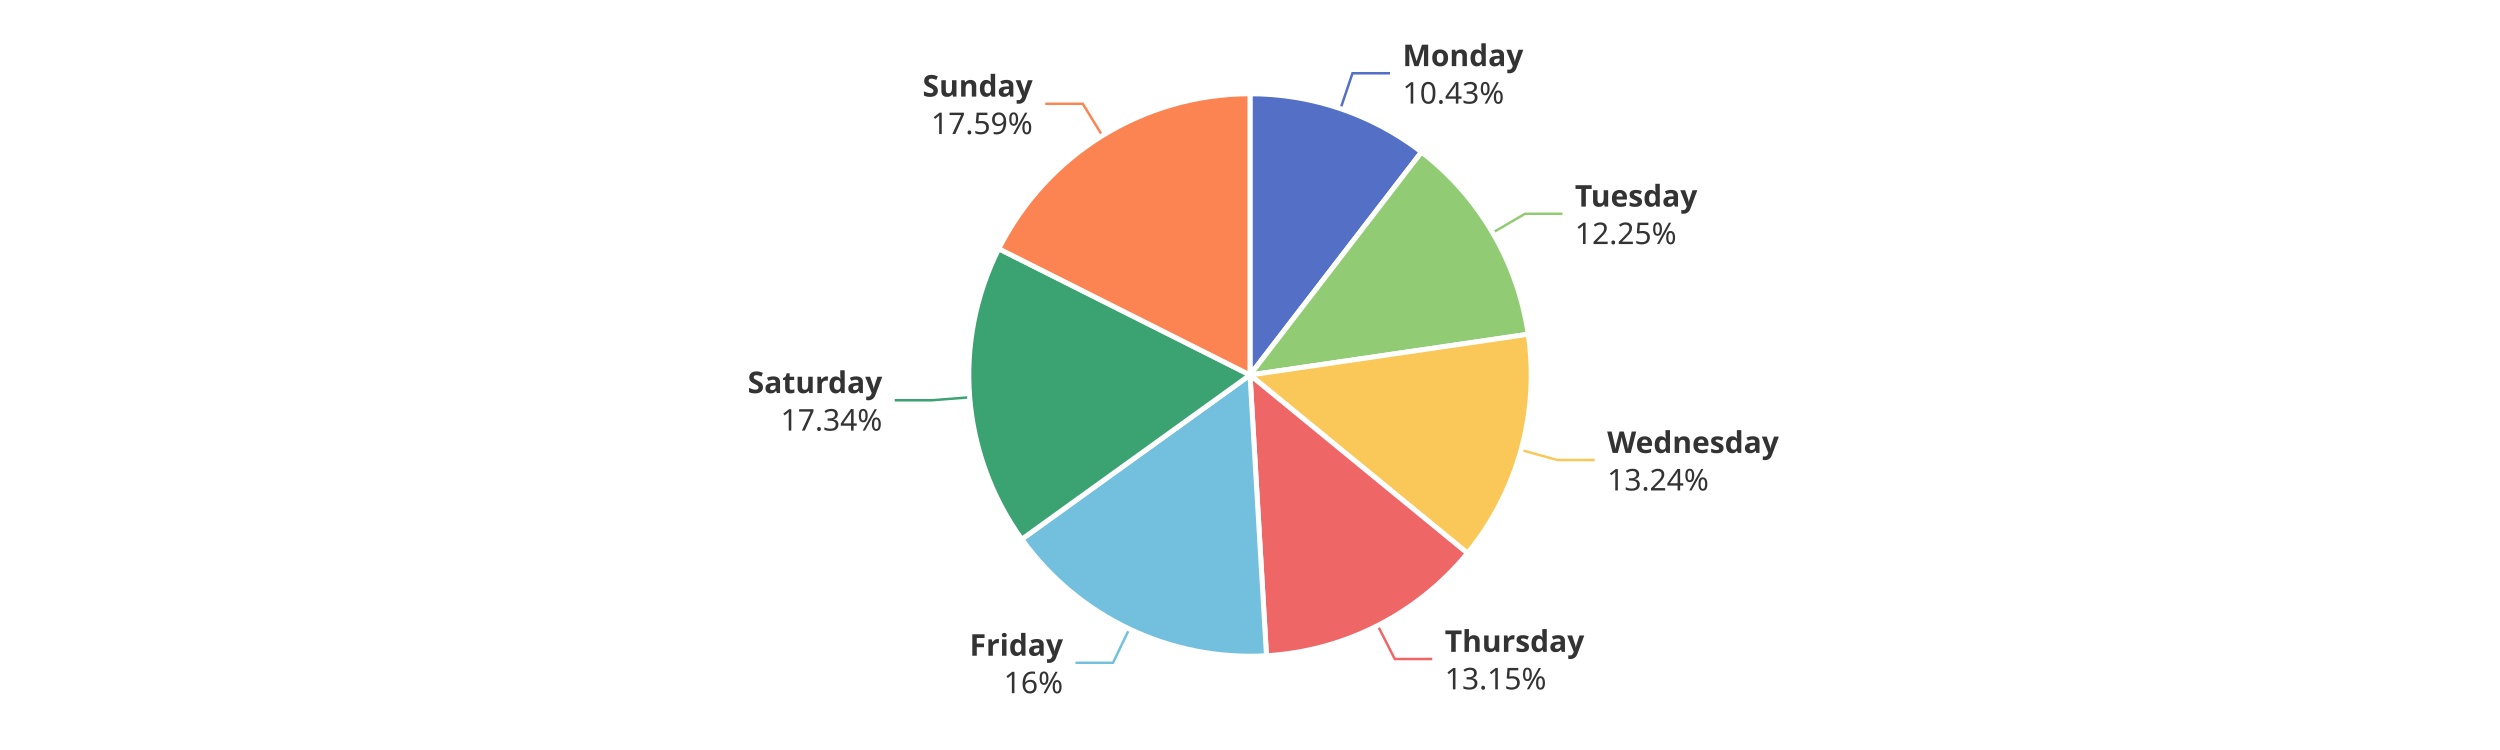
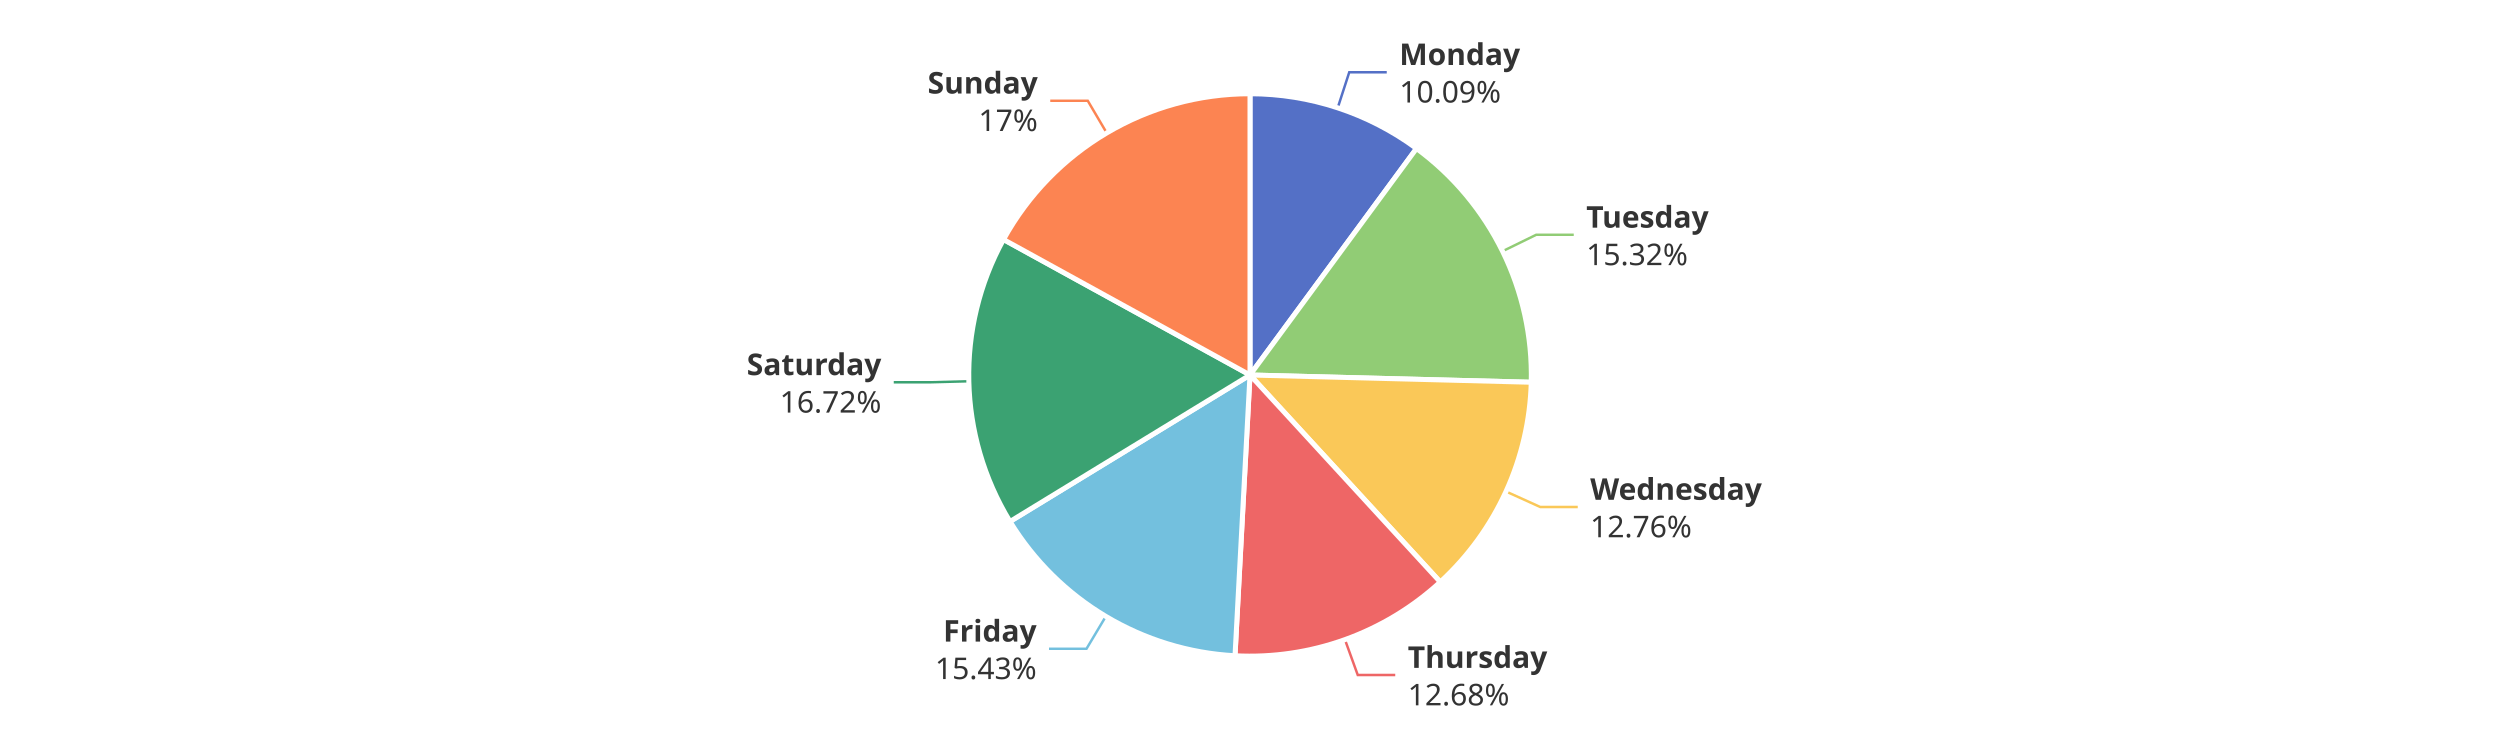
<svg xmlns="http://www.w3.org/2000/svg" width="1000" height="300" version="1.1" baseProfile="full" viewBox="0 0 1000 300">
  <rect width="1000" height="300" x="0" y="0" id="0" fill="#ffffff" />
-   <polyline points="536.2 43.5 541 29.3 556 29.3" fill="none" stroke="#5470c6" />
-   <polyline points="597 93.1 610 85.5 625 85.5" fill="none" stroke="#91cc75" />
-   <polyline points="608.4 180 622.9 184 637.9 184" fill="none" stroke="#fac858" />
-   <polyline points="551.1 250.2 557.9 263.6 572.9 263.6" fill="none" stroke="#ee6666" />
-   <polyline points="451.7 251.6 445.2 265.1 430.2 265.1" fill="none" stroke="#73c0de" />
-   <polyline points="387.9 158.9 372.9 160.1 357.9 160.1" fill="none" stroke="#3ba272" />
-   <polyline points="440.9 54.2 433.1 41.5 418.1 41.5" fill="none" stroke="#fc8452" />
-   <path d="M500 37.5A112.5 112.5 0 0 1 568.6 60.8L500 150Z" fill="#5470c6" stroke="#fff" stroke-width="2" stroke-linejoin="round" />
-   <path d="M568.6 60.8A112.5 112.5 0 0 1 611.3 133.7L500 150Z" fill="#91cc75" stroke="#fff" stroke-width="2" stroke-linejoin="round" />
-   <path d="M611.3 133.7A112.5 112.5 0 0 1 587 221.3L500 150Z" fill="#fac858" stroke="#fff" stroke-width="2" stroke-linejoin="round" />
-   <path d="M587 221.3A112.5 112.5 0 0 1 506.6 262.3L500 150Z" fill="#ee6666" stroke="#fff" stroke-width="2" stroke-linejoin="round" />
-   <path d="M506.6 262.3A112.5 112.5 0 0 1 408.7 215.7L500 150Z" fill="#73c0de" stroke="#fff" stroke-width="2" stroke-linejoin="round" />
-   <path d="M408.7 215.7A112.5 112.5 0 0 1 399.5 99.5L500 150Z" fill="#3ba272" stroke="#fff" stroke-width="2" stroke-linejoin="round" />
-   <path d="M399.5 99.5A112.5 112.5 0 0 1 500 37.5L500 150Z" fill="#fc8452" stroke="#fff" stroke-width="2" stroke-linejoin="round" />
-   <path d="M0 -15l42.8 0l0 30l-42.8 0Z" transform="translate(561.0341 29.2836)" fill="none" />
-   <text dominant-baseline="central" text-anchor="start" style="font-size:12px;font-family:sans-serif;font-weight:bold;" y="-7.5" transform="translate(561.0341 29.2836)" fill="#333" stroke="rgb(255,255,255)" stroke-width="2" paint-order="stroke" stroke-miterlimit="2">Monday</text>
-   <text dominant-baseline="central" text-anchor="start" style="font-size:12px;font-family:sans-serif;" y="7.5" transform="translate(561.0341 29.2836)" fill="#333" stroke="rgb(255,255,255)" stroke-width="2" paint-order="stroke" stroke-miterlimit="2">10.43%</text>
-   <path d="M0 -15l46.2 0l0 30l-46.2 0Z" transform="translate(629.9682 85.4769)" fill="none" />
-   <text dominant-baseline="central" text-anchor="start" style="font-size:12px;font-family:sans-serif;font-weight:bold;" y="-7.5" transform="translate(629.9682 85.4769)" fill="#333" stroke="rgb(255,255,255)" stroke-width="2" paint-order="stroke" stroke-miterlimit="2">Tuesday</text>
-   <text dominant-baseline="central" text-anchor="start" style="font-size:12px;font-family:sans-serif;" y="7.5" transform="translate(629.9682 85.4769)" fill="#333" stroke="rgb(255,255,255)" stroke-width="2" paint-order="stroke" stroke-miterlimit="2">12.25%</text>
-   <path d="M0 -15l63.6 0l0 30l-63.6 0Z" transform="translate(642.8748 184.03)" fill="none" />
-   <text dominant-baseline="central" text-anchor="start" style="font-size:12px;font-family:sans-serif;font-weight:bold;" y="-7.5" transform="translate(642.8748 184.03)" fill="#333" stroke="rgb(255,255,255)" stroke-width="2" paint-order="stroke" stroke-miterlimit="2">Wednesday</text>
-   <text dominant-baseline="central" text-anchor="start" style="font-size:12px;font-family:sans-serif;" y="7.5" transform="translate(642.8748 184.03)" fill="#333" stroke="rgb(255,255,255)" stroke-width="2" paint-order="stroke" stroke-miterlimit="2">13.24%</text>
-   <path d="M0 -15l50.2 0l0 30l-50.2 0Z" transform="translate(577.9195 263.5851)" fill="none" />
-   <text dominant-baseline="central" text-anchor="start" style="font-size:12px;font-family:sans-serif;font-weight:bold;" y="-7.5" transform="translate(577.9195 263.5851)" fill="#333" stroke="rgb(255,255,255)" stroke-width="2" paint-order="stroke" stroke-miterlimit="2">Thursday</text>
-   <text dominant-baseline="central" text-anchor="start" style="font-size:12px;font-family:sans-serif;" y="7.5" transform="translate(577.9195 263.5851)" fill="#333" stroke="rgb(255,255,255)" stroke-width="2" paint-order="stroke" stroke-miterlimit="2">13.15%</text>
-   <path d="M-33.4 -15l33.4 0l0 30l-33.4 0Z" transform="translate(425.2063 265.1256)" fill="none" />
-   <text dominant-baseline="central" text-anchor="end" style="font-size:12px;font-family:sans-serif;font-weight:bold;" y="-7.5" transform="translate(425.2063 265.1256)" fill="#333" stroke="rgb(255,255,255)" stroke-width="2" paint-order="stroke" stroke-miterlimit="2">Friday</text>
-   <text dominant-baseline="central" text-anchor="end" style="font-size:12px;font-family:sans-serif;" y="7.5" transform="translate(425.2063 265.1256)" fill="#333" stroke="rgb(255,255,255)" stroke-width="2" paint-order="stroke" stroke-miterlimit="2">16%</text>
-   <path d="M-48.2 -15l48.2 0l0 30l-48.2 0Z" transform="translate(352.8994 160.0834)" fill="none" />
-   <text dominant-baseline="central" text-anchor="end" style="font-size:12px;font-family:sans-serif;font-weight:bold;" y="-7.5" transform="translate(352.8994 160.0834)" fill="#333" stroke="rgb(255,255,255)" stroke-width="2" paint-order="stroke" stroke-miterlimit="2">Saturday</text>
-   <text dominant-baseline="central" text-anchor="end" style="font-size:12px;font-family:sans-serif;" y="7.5" transform="translate(352.8994 160.0834)" fill="#333" stroke="rgb(255,255,255)" stroke-width="2" paint-order="stroke" stroke-miterlimit="2">17.34%</text>
-   <path d="M-40.9 -15l40.9 0l0 30l-40.9 0Z" transform="translate(413.0743 41.4772)" fill="none" />
-   <text dominant-baseline="central" text-anchor="end" style="font-size:12px;font-family:sans-serif;font-weight:bold;" y="-7.5" transform="translate(413.0743 41.4772)" fill="#333" stroke="rgb(255,255,255)" stroke-width="2" paint-order="stroke" stroke-miterlimit="2">Sunday</text>
-   <text dominant-baseline="central" text-anchor="end" style="font-size:12px;font-family:sans-serif;" y="7.5" transform="translate(413.0743 41.4772)" fill="#333" stroke="rgb(255,255,255)" stroke-width="2" paint-order="stroke" stroke-miterlimit="2">17.59%</text>
+   <polyline points="535.1 43.1 539.7 28.9 554.7 28.9" fill="none" stroke="#5470c6" />
+   <polyline points="601 100.5 614.5 93.9 629.5 93.9" fill="none" stroke="#91cc75" />
+   <polyline points="602.4 196.6 616.1 202.8 631.1 202.8" fill="none" stroke="#fac858" />
+   <polyline points="538 255.9 543.1 270 558.1 270" fill="none" stroke="#ee6666" />
+   <polyline points="442.3 246.6 434.6 259.5 419.6 259.5" fill="none" stroke="#73c0de" />
+   <polyline points="387.5 152.5 372.5 152.9 357.5 152.9" fill="none" stroke="#3ba272" />
+   <polyline points="442.7 53.2 435.1 40.3 420.1 40.3" fill="none" stroke="#fc8452" />
+   <path d="M500 37.5A112.5 112.5 0 0 1 566.6 59.4L500 150Z" fill="#5470c6" stroke="#fff" stroke-width="2" stroke-linejoin="round" />
+   <path d="M566.6 59.4A112.5 112.5 0 0 1 612.5 152.9L500 150Z" fill="#91cc75" stroke="#fff" stroke-width="2" stroke-linejoin="round" />
+   <path d="M612.5 152.9A112.5 112.5 0 0 1 576.1 232.8L500 150Z" fill="#fac858" stroke="#fff" stroke-width="2" stroke-linejoin="round" />
+   <path d="M576.1 232.8A112.5 112.5 0 0 1 494 262.3L500 150Z" fill="#ee6666" stroke="#fff" stroke-width="2" stroke-linejoin="round" />
+   <path d="M494 262.3A112.5 112.5 0 0 1 404 208.6L500 150Z" fill="#73c0de" stroke="#fff" stroke-width="2" stroke-linejoin="round" />
+   <path d="M404 208.6A112.5 112.5 0 0 1 401.4 95.8L500 150Z" fill="#3ba272" stroke="#fff" stroke-width="2" stroke-linejoin="round" />
+   <path d="M401.4 95.8A112.5 112.5 0 0 1 500 37.5L500 150Z" fill="#fc8452" stroke="#fff" stroke-width="2" stroke-linejoin="round" />
+   <path d="M0 -15l42.8 0l0 30l-42.8 0Z" transform="translate(559.7424 28.8522)" fill="none" />
+   <text dominant-baseline="central" text-anchor="start" style="font-size:12px;font-family:sans-serif;font-weight:bold;" y="-7.5" transform="translate(559.7424 28.8522)" fill="#333" stroke="rgb(255,255,255)" stroke-width="2" paint-order="stroke" stroke-miterlimit="2">Monday</text>
+   <text dominant-baseline="central" text-anchor="start" style="font-size:12px;font-family:sans-serif;" y="7.5" transform="translate(559.7424 28.8522)" fill="#333" stroke="rgb(255,255,255)" stroke-width="2" paint-order="stroke" stroke-miterlimit="2">10.09%</text>
+   <path d="M0 -15l46.2 0l0 30l-46.2 0Z" transform="translate(634.4985 93.9078)" fill="none" />
+   <text dominant-baseline="central" text-anchor="start" style="font-size:12px;font-family:sans-serif;font-weight:bold;" y="-7.5" transform="translate(634.4985 93.9078)" fill="#333" stroke="rgb(255,255,255)" stroke-width="2" paint-order="stroke" stroke-miterlimit="2">Tuesday</text>
+   <text dominant-baseline="central" text-anchor="start" style="font-size:12px;font-family:sans-serif;" y="7.5" transform="translate(634.4985 93.9078)" fill="#333" stroke="rgb(255,255,255)" stroke-width="2" paint-order="stroke" stroke-miterlimit="2">15.32%</text>
+   <path d="M0 -15l63.6 0l0 30l-63.6 0Z" transform="translate(636.0717 202.76)" fill="none" />
+   <text dominant-baseline="central" text-anchor="start" style="font-size:12px;font-family:sans-serif;font-weight:bold;" y="-7.5" transform="translate(636.0717 202.76)" fill="#333" stroke="rgb(255,255,255)" stroke-width="2" paint-order="stroke" stroke-miterlimit="2">Wednesday</text>
+   <text dominant-baseline="central" text-anchor="start" style="font-size:12px;font-family:sans-serif;" y="7.5" transform="translate(636.0717 202.76)" fill="#333" stroke="rgb(255,255,255)" stroke-width="2" paint-order="stroke" stroke-miterlimit="2">12.76%</text>
+   <path d="M0 -15l50.2 0l0 30l-50.2 0Z" transform="translate(563.1137 269.9894)" fill="none" />
+   <text dominant-baseline="central" text-anchor="start" style="font-size:12px;font-family:sans-serif;font-weight:bold;" y="-7.5" transform="translate(563.1137 269.9894)" fill="#333" stroke="rgb(255,255,255)" stroke-width="2" paint-order="stroke" stroke-miterlimit="2">Thursday</text>
+   <text dominant-baseline="central" text-anchor="start" style="font-size:12px;font-family:sans-serif;" y="7.5" transform="translate(563.1137 269.9894)" fill="#333" stroke="rgb(255,255,255)" stroke-width="2" paint-order="stroke" stroke-miterlimit="2">12.68%</text>
+   <path d="M-40.9 -15l40.9 0l0 30l-40.9 0Z" transform="translate(414.6496 259.4786)" fill="none" />
+   <text dominant-baseline="central" text-anchor="end" style="font-size:12px;font-family:sans-serif;font-weight:bold;" y="-7.5" transform="translate(414.6496 259.4786)" fill="#333" stroke="rgb(255,255,255)" stroke-width="2" paint-order="stroke" stroke-miterlimit="2">Friday</text>
+   <text dominant-baseline="central" text-anchor="end" style="font-size:12px;font-family:sans-serif;" y="7.5" transform="translate(414.6496 259.4786)" fill="#333" stroke="rgb(255,255,255)" stroke-width="2" paint-order="stroke" stroke-miterlimit="2">15.43%</text>
+   <path d="M-48.2 -15l48.2 0l0 30l-48.2 0Z" transform="translate(352.5326 152.8837)" fill="none" />
+   <text dominant-baseline="central" text-anchor="end" style="font-size:12px;font-family:sans-serif;font-weight:bold;" y="-7.5" transform="translate(352.5326 152.8837)" fill="#333" stroke="rgb(255,255,255)" stroke-width="2" paint-order="stroke" stroke-miterlimit="2">Saturday</text>
+   <text dominant-baseline="central" text-anchor="end" style="font-size:12px;font-family:sans-serif;" y="7.5" transform="translate(352.5326 152.8837)" fill="#333" stroke="rgb(255,255,255)" stroke-width="2" paint-order="stroke" stroke-miterlimit="2">16.72%</text>
+   <path d="M-40.9 -15l40.9 0l0 30l-40.9 0Z" transform="translate(415.0972 40.2554)" fill="none" />
+   <text dominant-baseline="central" text-anchor="end" style="font-size:12px;font-family:sans-serif;font-weight:bold;" y="-7.5" transform="translate(415.0972 40.2554)" fill="#333" stroke="rgb(255,255,255)" stroke-width="2" paint-order="stroke" stroke-miterlimit="2">Sunday</text>
+   <text dominant-baseline="central" text-anchor="end" style="font-size:12px;font-family:sans-serif;" y="7.5" transform="translate(415.0972 40.2554)" fill="#333" stroke="rgb(255,255,255)" stroke-width="2" paint-order="stroke" stroke-miterlimit="2">17%</text>
</svg>
